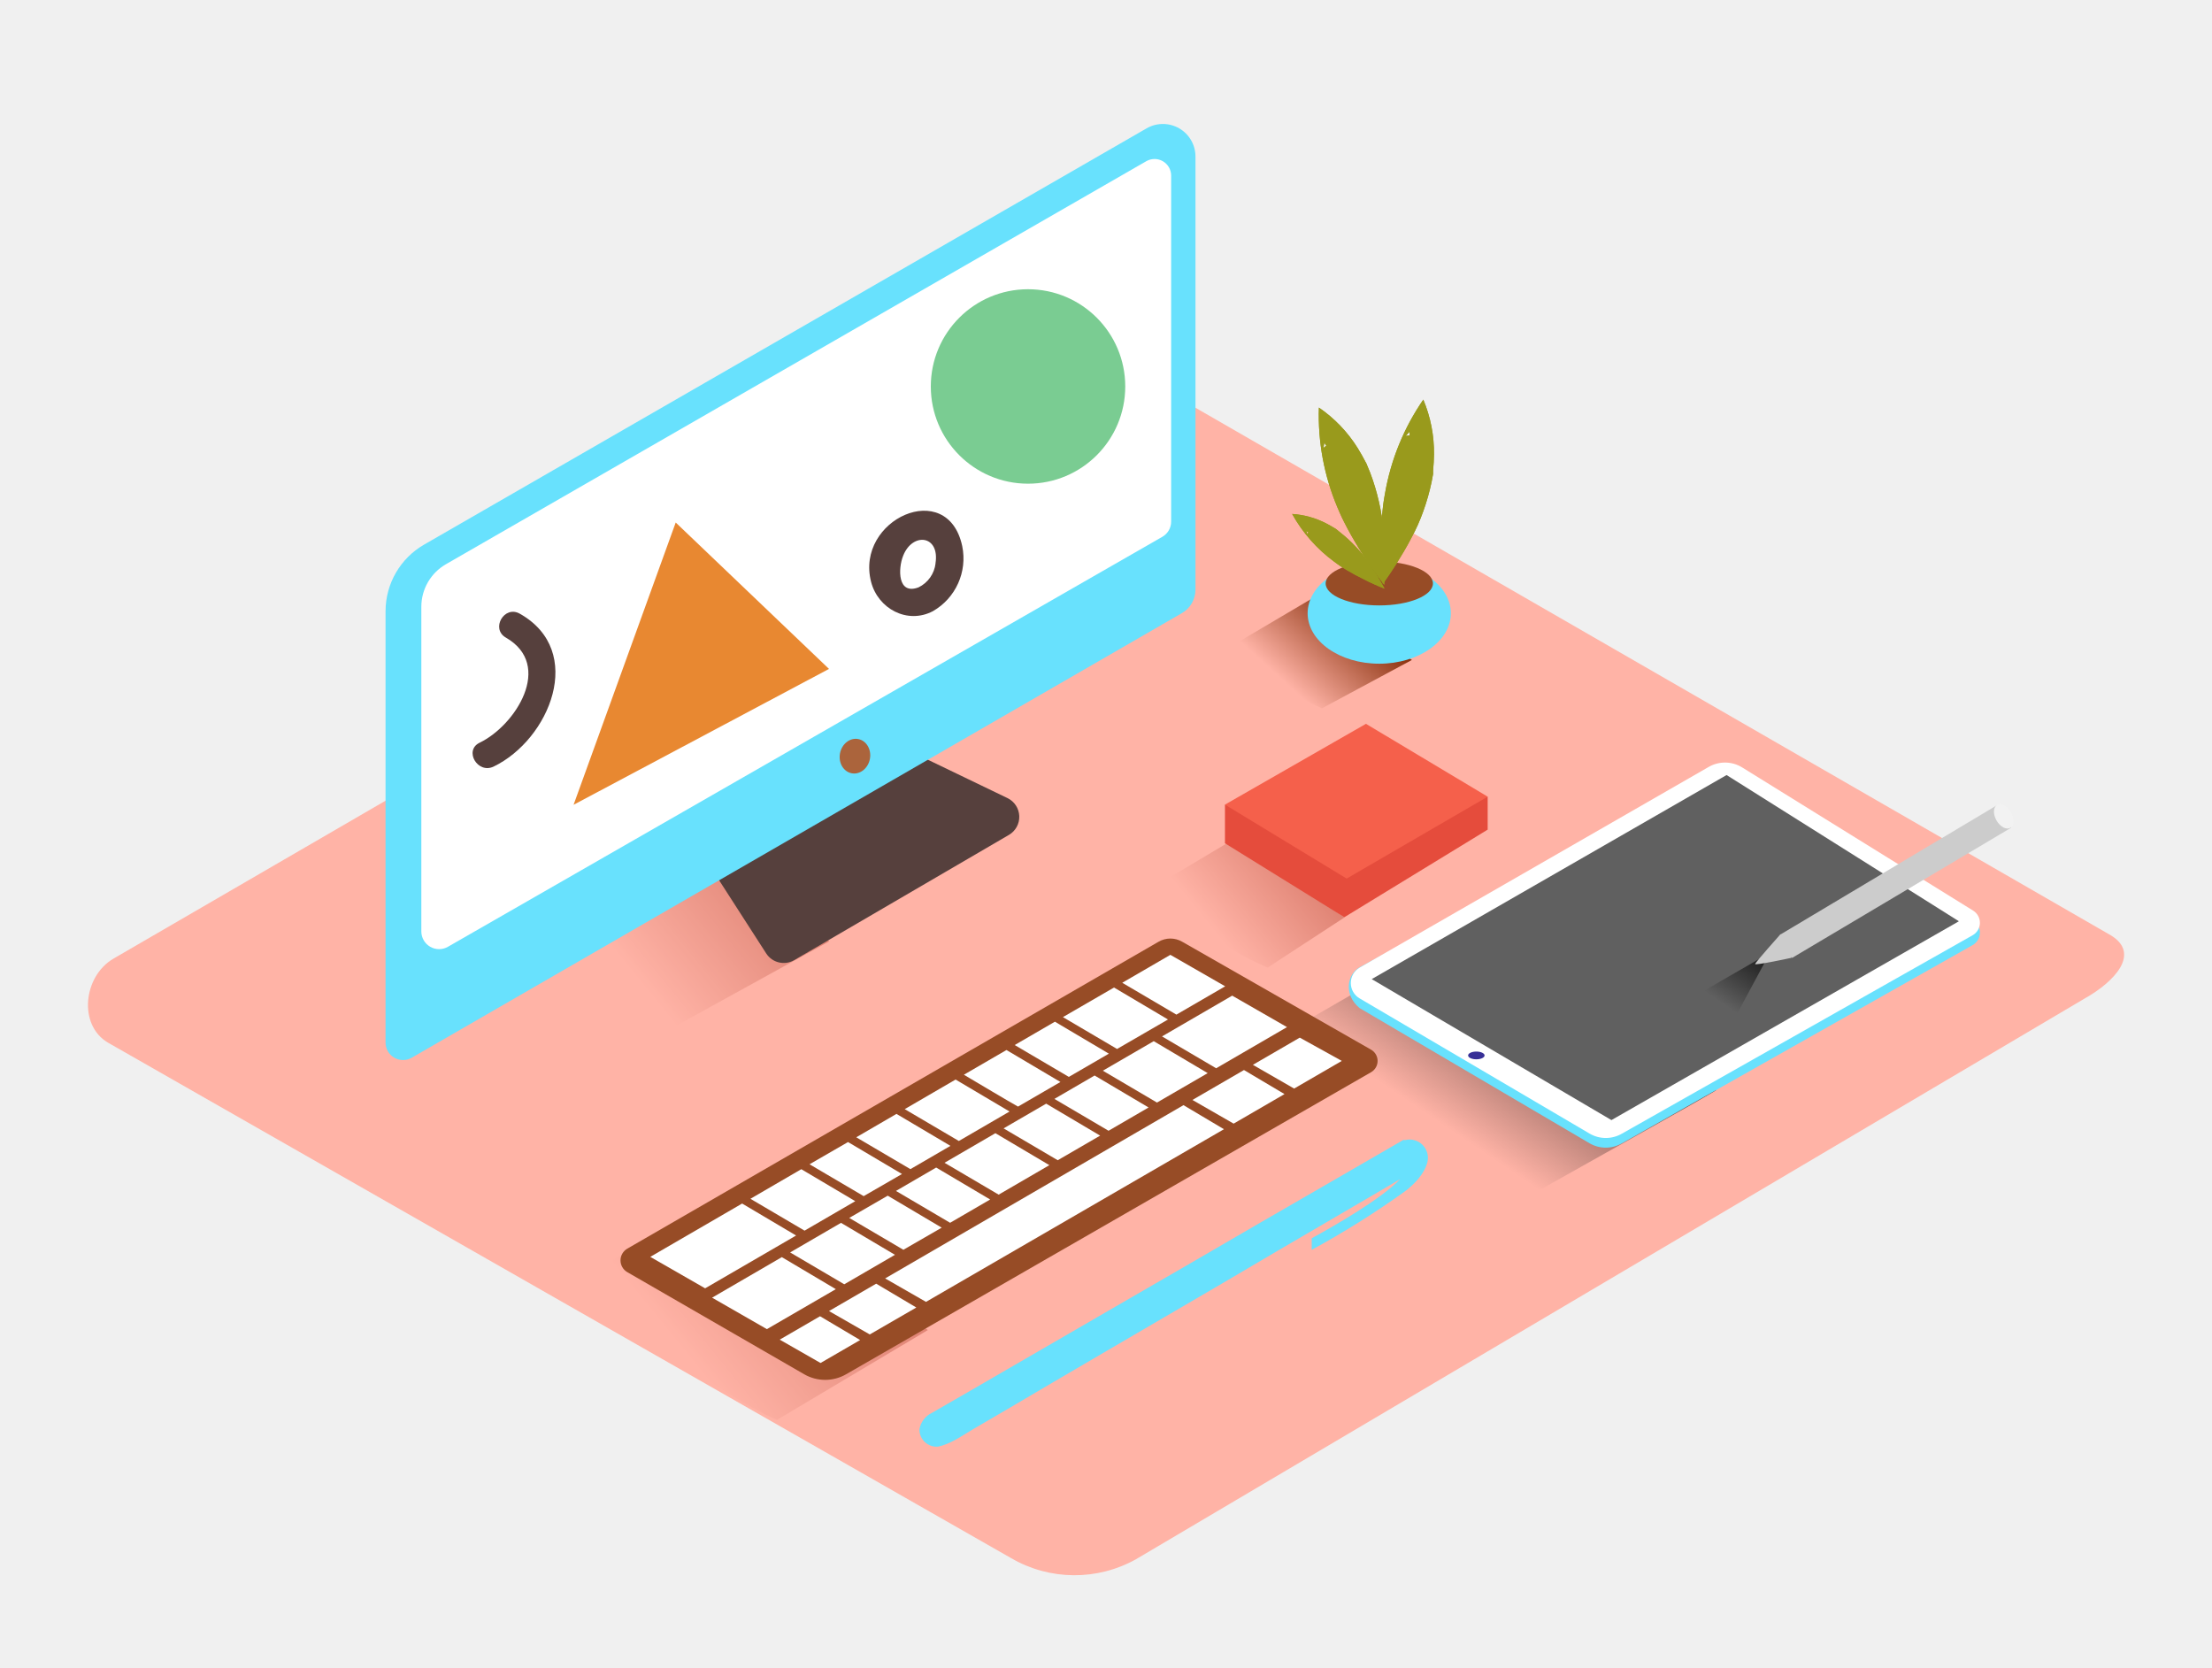
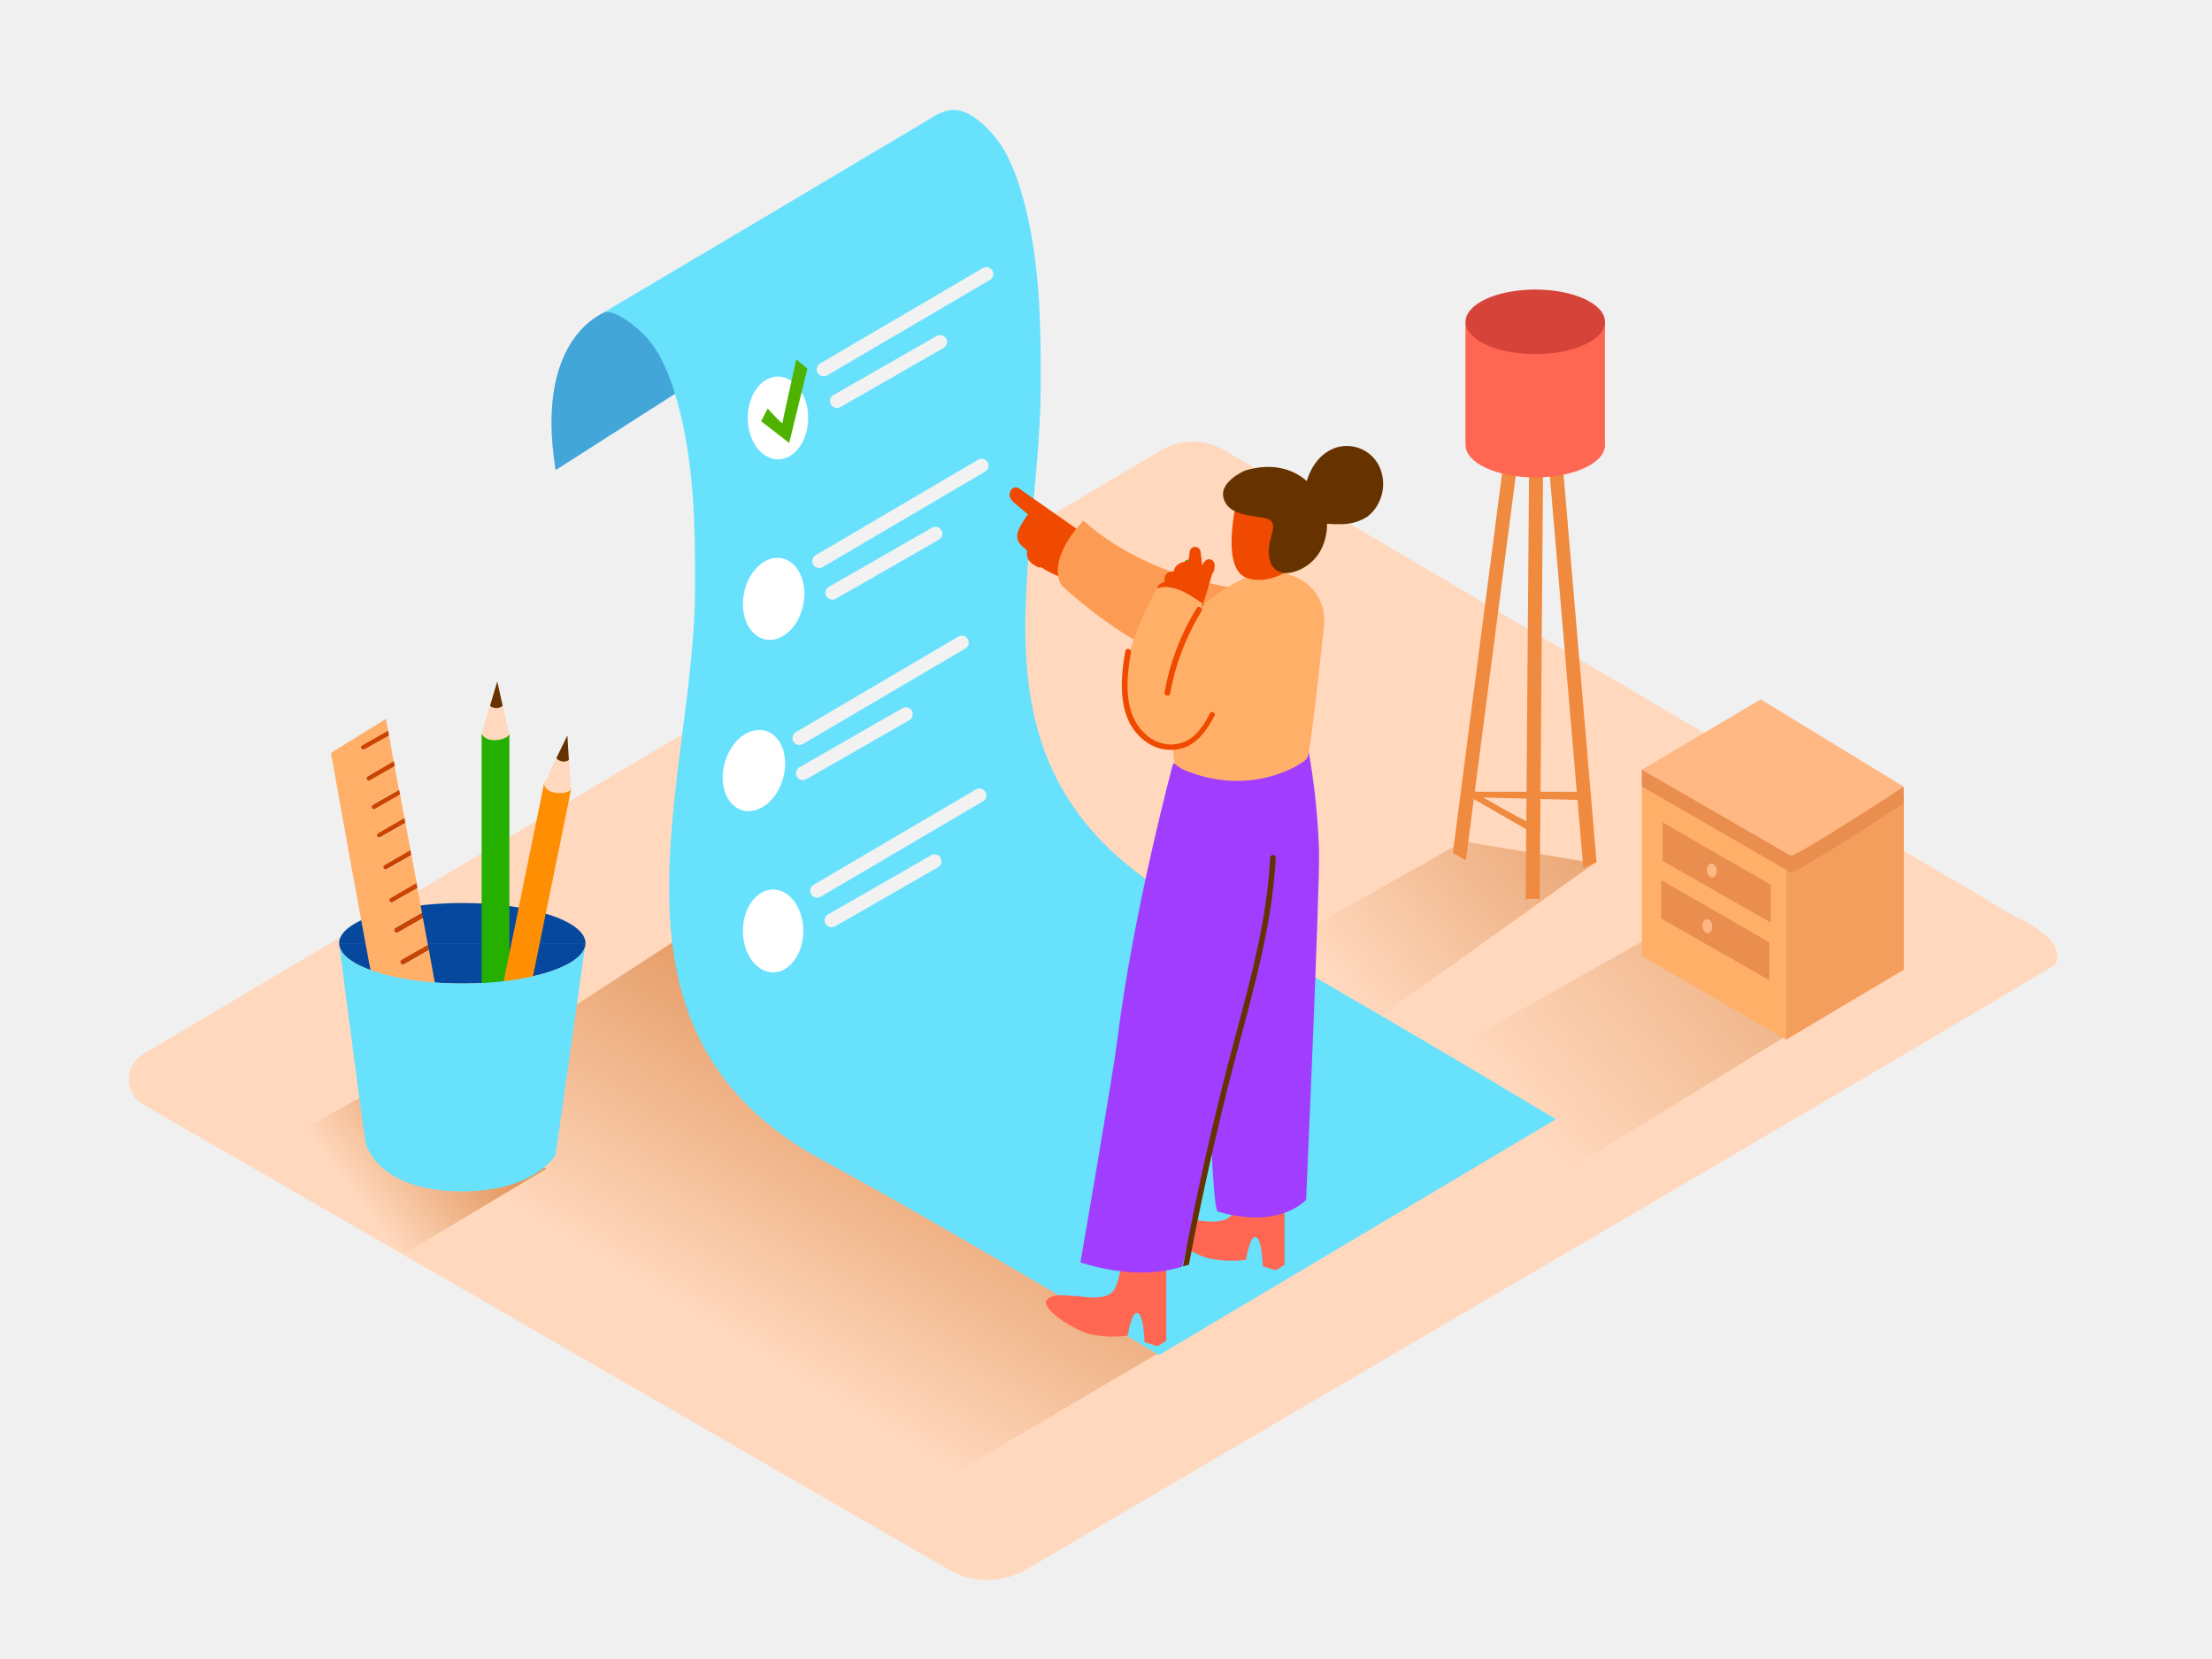
- <svg xmlns="http://www.w3.org/2000/svg" xmlns:xlink="http://www.w3.org/1999/xlink" viewBox="0 0 400 300" width="406" height="306" class="illustration styles_illustrationTablet__1DWOa">
+ <svg xmlns="http://www.w3.org/2000/svg" xmlns:xlink="http://www.w3.org/1999/xlink" id="Layer_1" data-name="Layer 1" viewBox="0 0 400 300">
  <defs>
-     <linearGradient id="linear-gradient" x1="162.93" y1="213.23" x2="124.46" y2="244.54" gradientUnits="userSpaceOnUse">
-       <stop offset="0" stop-color="#d4a397" />
-       <stop offset="1" stop-color="#fff" />
+     <linearGradient id="linear-gradient" x1="293.79" y1="135.26" x2="242.2" y2="177.24" gradientUnits="userSpaceOnUse">
+       <stop offset="0" stop-color="#e3965d" />
+       <stop offset="1" stop-color="#ffd8bd" />
    </linearGradient>
-     <linearGradient id="linear-gradient-2" x1="149.28" y1="151.25" x2="116.6" y2="177.85" xlink:href="#linear-gradient" />
-     <linearGradient id="linear-gradient-3" x1="281.87" y1="174.83" x2="262.34" y2="203.6" gradientUnits="userSpaceOnUse">
-       <stop offset="0.01" stop-color="#4d4d4d" />
-       <stop offset="1" stop-color="#fff" />
-     </linearGradient>
-     <linearGradient id="linear-gradient-4" x1="317.24" y1="170.92" x2="310.86" y2="180.32" xlink:href="#linear-gradient-3" />
-     <linearGradient id="linear-gradient-5" x1="1786.47" y1="108.38" x2="1772.46" y2="123.73" gradientTransform="translate(-1538.93)" gradientUnits="userSpaceOnUse">
-       <stop offset="0" stop-color="#78b46a" />
-       <stop offset="0.03" stop-color="#7f3500" />
-       <stop offset="1" stop-color="#fff" />
-     </linearGradient>
-     <linearGradient id="linear-gradient-6" x1="240.29" y1="150.53" x2="219.46" y2="167.49" xlink:href="#linear-gradient" />
+     <linearGradient id="linear-gradient-2" x1="176.04" y1="193.89" x2="143.05" y2="248.43" xlink:href="#linear-gradient" />
+     <linearGradient id="linear-gradient-3" x1="346.19" y1="145.61" x2="276.32" y2="202.48" xlink:href="#linear-gradient" />
+     <linearGradient id="linear-gradient-4" x1="83.74" y1="201.58" x2="64.32" y2="216.26" xlink:href="#linear-gradient" />
  </defs>
-   <g style="isolation: isolate;">
-     <g id="Layer_2" data-name="Layer 2">
-       <path d="M205.45,281.18l171.5-101.36c5.46-3.07,10.14-8.1,4.82-11.4L209.66,69.23c-2.58-1.6-6.5-2.65-9.13-1.12l-180,104.48c-5.46,3.17-6.44,12-1,15.2L182.85,281A22.8,22.8,0,0,0,205.45,281.18Z" fill="#ffb3a6" />
-       <path d="M130.86,215.95,103.6,231.08S129.07,251.16,140.5,256l27.29-16.25" fill="url(#linear-gradient)" style="mix-blend-mode: multiply;" />
-       <path d="M129.75,155.46l-27.26,15.13s6.53,10.33,18,15.13l29.46-16.25" fill="url(#linear-gradient-2)" style="mix-blend-mode: multiply;" />
-       <path d="M277.2,215.12s32.95-18.45,33.15-18.76l-51.19-25.77-28.79,16.62Z" fill="url(#linear-gradient-3)" style="mix-blend-mode: multiply;" />
-       <path d="M315,139.78l41.8,25.91a2.59,2.59,0,0,1-.09,4.46L293.27,206a5.81,5.81,0,0,1-5.8,0l-41.61-24.46c-3-2.48-2.18-6.16,0-7.36l63.07-34.48A5.9,5.9,0,0,1,315,139.78Z" fill="#68e1fd" />
-       <path d="M315,138l41.8,25.91a2.59,2.59,0,0,1-.09,4.46l-63.43,35.88a5.81,5.81,0,0,1-5.8,0l-41.61-24.46a3.22,3.22,0,0,1,0-5.57l63.07-36.26A5.9,5.9,0,0,1,315,138Z" fill="#fff" />
-       <polygon points="312.22 139.4 354.23 165.84 291.4 201.79 248.05 176.3 312.22 139.4" fill="#606060" />
-       <ellipse cx="266.97" cy="190.1" rx="1.49" ry="0.7" fill="#383097" />
-       <path d="M313.77,183.22s5.47-10.17,5.5-10.22l-.94-.47-11.62,6.71Z" fill="url(#linear-gradient-4)" style="mix-blend-mode: multiply;" />
-       <path d="M362.9,145.71a.57.57,0,0,1,0-.22,6.08,6.08,0,0,0-1.82-.61l-39,23.28s-2.34,1.83,2,4.3l39.59-23.53A8.31,8.31,0,0,0,362.9,145.71Z" fill="#ccc" />
-       <path d="M322,168.15s-4.54,5.08-4.62,5.41,6.57-1.11,6.57-1.11" fill="#ccc" />
-       <ellipse cx="362.33" cy="146.87" rx="1.5" ry="2.39" transform="translate(-24.89 200.84) rotate(-30)" fill="#f2f2f2" />
-       <path d="M165.81,135.68l16.38,7.89a3.77,3.77,0,0,1,.26,6.65l-38.83,22.65a3.77,3.77,0,0,1-5.07-1.22L129.12,157" fill="#56403d" />
-       <path d="M76.68,97.74,207.34,22.47a5.89,5.89,0,0,1,8.84,5.11v78.3a4.9,4.9,0,0,1-2.45,4.24L74.46,190.51a3.16,3.16,0,0,1-4.74-2.74v-78A13.91,13.91,0,0,1,76.68,97.74Z" fill="#68e1fd" />
-       <path d="M207.32,28.39,80.64,101.28a8.88,8.88,0,0,0-4.45,7.7v58.7a3.21,3.21,0,0,0,4.8,2.78L210.19,96.32a3.16,3.16,0,0,0,1.59-2.74V31A3,3,0,0,0,207.32,28.39Z" fill="#fff" />
-       <ellipse cx="154.61" cy="136" rx="3.15" ry="2.75" transform="translate(-8.18 262.09) rotate(-79.1)" fill="#ab643c" />
-       <path d="M213.76,169.53l34.18,19.53a2.35,2.35,0,0,1,0,4.07L153,247.75a7.58,7.58,0,0,1-7.57,0l-32-18.47a2.45,2.45,0,0,1,0-4.24l96.06-55.49A4.25,4.25,0,0,1,213.76,169.53Z" fill="#974c26" />
-       <path d="M162.11,200.67l9.76,5.78-7.24,4.21c-2-1.19-7.9-4.65-9.79-5.76Z" fill="#fff" />
-       <path d="M172.8,194.46l9.76,5.78-9.17,5.33c-1.6-.93-7.51-4.42-9.79-5.76Z" fill="#fff" />
-       <path d="M211.64,171.91l9.91,5.69-8.82,5.12c-1.4-.81-7.38-4.34-9.79-5.76Z" fill="#fff" />
-       <path d="M190.76,184l9.76,5.78-7.24,4.2c-1.71-1-7.6-4.47-9.79-5.76Z" fill="#fff" />
-       <path d="M201.45,177.82l9.76,5.78L202,188.93c-1.08-.62-7.22-4.24-9.79-5.76Z" fill="#fff" />
-       <path d="M153.35,205.76l9.76,5.78-6.93,4c-2.08-1.22-7.94-4.67-9.79-5.76Z" fill="#fff" />
-       <path d="M182,189.12l9.76,5.78-7.67,4.45c-1.8-1-7.67-4.51-9.79-5.76Z" fill="#fff" />
-       <path d="M144.9,210.67l9.76,5.78-9.17,5.33c-1.92-1.12-7.77-4.57-9.79-5.76Z" fill="#fff" />
-       <polygon points="134.2 216.88 143.96 222.66 127.51 232.21 117.59 226.52 134.2 216.88" fill="#fff" />
-       <path d="M222.82,179.29l9.91,5.69-12.81,7.44c-1.68-1-7.57-4.45-9.79-5.76Z" fill="#fff" />
-       <path d="M197.94,193.73l9.76,5.78-7.24,4.21c-1.94-1.13-7.79-4.58-9.79-5.76Z" fill="#fff" />
-       <path d="M180,204.16l9.76,5.78-9.17,5.33c-1.84-1.07-7.7-4.53-9.79-5.76Z" fill="#fff" />
-       <path d="M189.18,198.82l9.76,5.78-7.67,4.45c-2-1.17-7.87-4.63-9.79-5.76Z" fill="#fff" />
-       <path d="M169.29,210.37l9.76,5.78-7.24,4.21c-2.24-1.31-8.13-4.79-9.79-5.76Z" fill="#fff" />
-       <path d="M160.53,215.46l9.76,5.78-6.93,4c-2.28-1.33-8.18-4.82-9.79-5.76Z" fill="#fff" />
-       <path d="M208.63,187.52l9.76,5.78-9.17,5.32c-1.45-.84-7.42-4.36-9.79-5.76Z" fill="#fff" />
-       <path d="M152.08,220.37l9.76,5.78-9.17,5.33c-2.12-1.24-8-4.7-9.79-5.76Z" fill="#fff" />
-       <polygon points="151.14 232.36 138.68 239.59 128.77 233.9 141.38 226.57 151.14 232.36" fill="#fff" />
-       <polygon points="158.44 231.37 165.7 235.68 157.28 240.55 149.91 236.32 158.44 231.37" fill="#fff" />
-       <polygon points="155.54 241.56 148.38 245.71 141 241.49 148.29 237.26 155.54 241.56" fill="#fff" />
-       <polygon points="235.04 186.88 242.64 191.09 234.02 196.09 226.56 191.8 235.04 186.88" fill="#fff" />
-       <polygon points="224.95 192.74 232.28 197.09 223.08 202.43 215.63 198.15 224.95 192.74" fill="#fff" />
-       <polygon points="214.01 199.09 221.33 203.44 167.45 234.66 160.06 230.42 214.01 199.09" fill="#fff" />
-       <path d="M238.06,107l-14,8.27s4.32,7.58,15,12.06l16.26-8.74" fill="url(#linear-gradient-5)" style="mix-blend-mode: multiply;" />
-       <ellipse cx="249.41" cy="110.15" rx="12.95" ry="9.12" fill="#68e1fd" />
-       <ellipse cx="249.42" cy="104.76" rx="9.7" ry="3.97" fill="#974c26" />
-       <path d="M250.06,104.85c.76-1.07,1.53-2.19,2.33-3.45,1-1.61,2-3.25,2.87-4.95a32.67,32.67,0,0,0,2.09-4.68,39.12,39.12,0,0,0,1.53-5.37c.1-.48.18-1,.27-1.44,0-.22,0-.2,0-.17s0-.15,0-.42c.09-1,.15-2,.16-2.94a24.75,24.75,0,0,0-1.93-9.91,42.74,42.74,0,0,0-6.92,16.93q-.1.54-.19,1.09s-.1.66-.14.93l-.1.91q-.07.69-.13,1.39c-.14,1.79-.21,3.58-.2,5.37C249.78,100.38,249.88,102.62,250.06,104.85Zm4.12-26.76q.35-.4.73-.78h0a1.61,1.61,0,0,0,0,.7A2.22,2.22,0,0,0,254.19,78.09Z" fill="#999a1c" />
-       <path d="M250.31,105c.07-1.31.1-2.67.09-4.16,0-1.91-.09-3.81-.26-5.71a32.67,32.67,0,0,0-.77-5.07,39.12,39.12,0,0,0-1.61-5.35c-.18-.46-.36-.91-.56-1.36-.09-.21-.07-.19-.05-.16l-.2-.37c-.46-.87-.93-1.73-1.45-2.56a24.75,24.75,0,0,0-7-7.3,42.74,42.74,0,0,0,3.33,18q.21.51.43,1l.39.86.41.83q.31.62.64,1.24c.85,1.58,1.76,3.12,2.73,4.63C247.65,101.41,248.95,103.23,250.31,105Zm-11-24.74q.08-.53.19-1h0a1.61,1.61,0,0,0,.34.61A2.22,2.22,0,0,0,239.31,80.27Z" fill="#999a1c" />
-       <path d="M250.37,105.7c-.39-.73-.81-1.47-1.29-2.28-.62-1-1.28-2-2-3A20.55,20.55,0,0,0,245,97.94a24.61,24.61,0,0,0-2.6-2.37L241.7,95c-.12-.08-.1-.08-.08-.07l-.23-.14c-.53-.32-1.06-.63-1.61-.91a15.57,15.57,0,0,0-6.12-1.69,26.88,26.88,0,0,0,7.6,8.63l.56.41.48.34.49.31.75.46q1.45.87,3,1.62C247.77,104.61,249.06,105.18,250.37,105.7Zm-13.92-9.8q-.13-.31-.24-.63h0a1,1,0,0,0,.38.22A1.4,1.4,0,0,0,236.45,95.9Z" fill="#999a1c" />
-       <path d="M250.06,104.85c.76-1.07,1.53-2.19,2.33-3.45,1-1.61,2-3.25,2.87-4.95a32.67,32.67,0,0,0,2.09-4.68,39.12,39.12,0,0,0,1.53-5.37c.1-.48.18-1,.27-1.44,0-.22,0-.2,0-.17s0-.15,0-.42c.09-1,.15-2,.16-2.94a24.75,24.75,0,0,0-1.93-9.91,42.74,42.74,0,0,0-6.92,16.93q-.1.54-.19,1.09s-.1.66-.14.93l-.1.91q-.07.69-.13,1.39c-.14,1.79-.21,3.58-.2,5.37C249.78,100.38,249.88,102.62,250.06,104.85Zm4.12-26.76q.35-.4.73-.78h0a1.61,1.61,0,0,0,0,.7A2.22,2.22,0,0,0,254.19,78.09Z" fill="#999a1c" />
-       <path d="M250.31,105c.07-1.31.1-2.67.09-4.16,0-1.91-.09-3.81-.26-5.71a32.67,32.67,0,0,0-.77-5.07,39.12,39.12,0,0,0-1.61-5.35c-.18-.46-.36-.91-.56-1.36-.09-.21-.07-.19-.05-.16l-.2-.37c-.46-.87-.93-1.73-1.45-2.56a24.75,24.75,0,0,0-7-7.3,42.74,42.74,0,0,0,3.33,18q.21.51.43,1l.39.86.41.83q.31.62.64,1.24c.85,1.58,1.76,3.12,2.73,4.63C247.65,101.41,248.95,103.23,250.31,105Zm-11-24.74q.08-.53.19-1h0a1.61,1.61,0,0,0,.34.61A2.22,2.22,0,0,0,239.31,80.27Z" fill="#999a1c" />
-       <path d="M250.37,105.7c-.39-.73-.81-1.47-1.29-2.28-.62-1-1.28-2-2-3A20.55,20.55,0,0,0,245,97.94a24.61,24.61,0,0,0-2.6-2.37L241.7,95c-.12-.08-.1-.08-.08-.07l-.23-.14c-.53-.32-1.06-.63-1.61-.91a15.57,15.57,0,0,0-6.12-1.69,26.88,26.88,0,0,0,7.6,8.63l.56.41.48.34.49.31.75.46q1.45.87,3,1.62C247.77,104.61,249.06,105.18,250.37,105.7Zm-13.92-9.8q-.13-.31-.24-.63h0a1,1,0,0,0,.38.22A1.4,1.4,0,0,0,236.45,95.9Z" fill="#999a1c" />
-       <polygon points="103.72 144.78 149.91 120.21 122.19 93.74 103.72 144.78" fill="#e88831" />
-       <circle cx="185.9" cy="69.14" r="17.58" fill="#7acc92" />
-       <path d="M94,110.23c-2.8-1.6-5.32,2.72-2.52,4.32,8.69,5,1.73,15.88-4.74,19-2.9,1.39-.37,5.71,2.52,4.32C99.36,133,106,117,94,110.23Z" fill="#56403d" />
-       <path d="M174,98c-2.66-12.43-19.39-4.8-16.48,6.47,1.26,4.88,6.58,7.72,11.18,5.3A11,11,0,0,0,174,98Zm-4.82,3.12a5.53,5.53,0,0,1-3.07,4.34c-3.82,1.46-3.73-3.39-2.79-5.71C165,95.45,170,96,169.16,101.16Z" fill="#56403d" />
-       <path d="M166.26,257.73a4,4,0,0,1,2.26-3l7.25-4.18,11.2-6.49,13.38-7.75,14.24-8.24,13.77-8,12-6.93,8.85-5.12,4.65-2.69c0,.1.16.1.26.07a3.31,3.31,0,0,1,4,4c-.54,2.1-2.33,3.95-4,5.23a160.8,160.8,0,0,1-16.92,10.62v-2.09c3.94-2.16,12.44-7,16-10.7l-1.7,1-4.68,2.74-7.05,4.12-8.8,5.14L221,231.33l-10.46,6.11-10.36,6.05-9.64,5.64L182.27,254l-6.37,3.72c-1.94,1.14-4.05,2.68-6.31,3.12A3.11,3.11,0,0,1,166.26,257.73Z" fill="#68e1fd" />
-       <path d="M222.94,151.1,208,160s9.81,9.4,21.24,14.21l13.89-9.07" fill="url(#linear-gradient-6)" style="mix-blend-mode: multiply;" />
-       <polyline points="221.51 144.75 221.51 151.74 243.1 165.11 269.02 149.27 269.02 143.31" fill="#e54c3c" />
-       <polygon points="269.02 143.31 247.01 130.14 221.51 144.75 243.52 158.12 269.02 143.31" fill="#f5604b" />
-     </g>
-   </g>
+   <path d="M25.92,199.75l145.61,84.07a14.07,14.07,0,0,0,14.2-.08c32.32-19.13,164.13-96,185.68-109.17.95-.58.52-2.15.32-3-.4-1.73-3.83-4.18-6.17-5.31-3.43-1.66-6.67-3.8-9.95-5.74L344.51,154l-12.9-7.62L317.42,138l-15-8.84-15.23-9-15-8.84L258,102.91l-13-7.64-11.21-6.59-8.93-5.23-3.61-2.1A11.13,11.13,0,0,0,210,81.4L25.87,190.63A5.29,5.29,0,0,0,25.92,199.75Z" fill="#ffd8bd" />
+   <path d="M264.58,152.16l-38.14,21.52s4.47,8.87,17.36,14.29l44.52-31.88" fill="url(#linear-gradient)" />
+   <path d="M144.21,155.75l-81,52.55s84.33,54.46,102.53,62.12l105.8-62.22" fill="url(#linear-gradient-2)" />
+   <path d="M306.77,164.71l-53.85,30.38s6.31,12.53,24.52,20.18l63.43-38.9" fill="url(#linear-gradient-3)" />
+   <path d="M110.2,56.12S96.42,60,100.48,85l30.2-19.3S118.46,53.74,110.2,56.12Z" fill="#68e1fd" />
+   <path d="M110.2,56.12S96.42,60,100.48,85l30.2-19.3S118.46,53.74,110.2,56.12Z" fill="#06489e" opacity="0.39" />
+   <path d="M215.81,164.35C172.73,141,188,105,188.2,69.78c.05-11.26-.16-23-3.22-34-1.12-4-2.62-8.2-5.37-11.39-1.54-1.79-3.76-3.87-6.14-4.41-2.66-.6-5.17,1.45-7.3,2.71l-7.41,4.39L139.21,38.71,123.35,48.1l-2.8,1.66-11.7,6.93c2.22-1.32,7.06,3.14,8.25,4.53,2.74,3.19,4.25,7.4,5.37,11.39,3.06,10.92,3.27,22.7,3.22,34-.16,35.25-20,79.91,23.13,103.23,24,13,60.77,35.2,60.77,35.2l71.75-42.64C273.72,197.79,236.5,175.55,215.81,164.35Z" fill="#68e1fd" />
+   <path d="M201.64,101.13l-4.39-3.29a.88.88,0,0,0-.41-.7q-6.29-4.38-12.56-8.8a1,1,0,0,0-1.58.55c-.44.76.12,1.55.83,2.14s1.59,1.31,2.39,2a1,1,0,0,0-.26.28c-.64,1-1.71,2.42-1.72,3.67s1,1.87,1.78,2.55l0,.18c-.16,1.54.52,2,1.74,2.73a1,1,0,0,0,.81.14,17.12,17.12,0,0,0,2.67,1.42l3.7,1.88c.94.48,1.62-.65,1.24-1.41.74.06,1.05-.75.86-1.38a.85.85,0,0,0,.21-.33l0-.05,1.28,1c1,.81,2.26-.8,1.23-1.61l-.91-.72,1.87,1.4A1,1,0,0,0,201.64,101.13Z" fill="#f04900" />
+   <path d="M230.71,229.72l1.58-1,0-17.79-7.81-.28s-.15,7.59-2,9.32-6.41.49-6.86.64-3.52-.74-4.9.68,4.68,5.52,7.9,6.27a20.8,20.8,0,0,0,6.7.25s.7-4.55,1.82-4.1,1.2,5.26,1.2,5.26Z" fill="#ff6753" />
+   <path d="M236.59,135.54A126.26,126.26,0,0,1,238.53,154c.13,7-2.34,62.94-2.34,62.94s-4.64,5.44-15.94,2.16c-1.64-.47-2.16-54.59-2.16-54.59L222,139.69" fill="#a03dff" />
+   <path d="M231.39,107.29c-.62,0-21.41-.54-35.46-13.13,0,0-6.73,6.6-4,11.65,0,0,19.92,19.19,35.11,15.26" fill="#fc9c54" />
+   <path d="M214.92,101.35a.31.31,0,0,0-.52,0,13.72,13.72,0,0,0-2,10.29c.08.38.66.22.59-.16a13.09,13.09,0,0,1,1.67-9.37,21.64,21.64,0,0,1,2.56,10.4.3.3,0,0,0,.61,0A22.29,22.29,0,0,0,214.92,101.35Z" fill="#42a200" />
+   <path d="M209.32,243.45l1.58-1,0-17.79-7.81-.28s-.15,7.59-2,9.32-6.41.49-6.86.64-3.52-.74-4.9.68,4.68,5.52,7.9,6.27a20.8,20.8,0,0,0,6.7.25s.7-4.55,1.82-4.1,1.2,5.26,1.2,5.26Z" fill="#ff6753" />
+   <path d="M212.12,138.13s-7.2,26.58-10.13,50.37c-.7,5.71-6.61,39.77-6.61,39.77s9.74,3.56,18.4.77c0,0,10.3-43.46,10.74-44.31s7.39-29,8.19-49.2" fill="#a03dff" />
+   <path d="M234.13,104.31,230,102.76c-1.05.07-10.4,3.13-14.65,9.32A40.52,40.52,0,0,0,214,118c-.54,2.67-1,5.35-1.34,8a59.2,59.2,0,0,0-.5,8.86c0,1.27.07,1.91.2,3.17a5.61,5.61,0,0,0,1.58,1.12c12.28,5.28,22-1.13,22.49-2.12s2.11-15.47,3-24.09A8.34,8.34,0,0,0,234.13,104.31Z" fill="#ffaf68" />
+   <path d="M224.1,88.54s-3.86,14,1.27,15.93,11.73-3.57,12.39-6.46S231.79,84.33,224.1,88.54Z" fill="#f04900" />
+   <path d="M249.43,84.36a6.52,6.52,0,0,0-7.76-3.44c-2.83.92-4.54,3.35-5.37,6.06-2.55-2.23-6.35-3.36-11.17-1.88,0,0-4.73,2-3.87,5s4.45,3,7.46,3.59.57,3.23.72,6.2,1.49,3.46,2.74,3.72,6.93-1,7.73-7.67a8.89,8.89,0,0,0,.06-1.23,15.92,15.92,0,0,0,2.35.07,8.73,8.73,0,0,0,5-1.38A7.58,7.58,0,0,0,249.43,84.36Z" fill="#653200" />
+   <path d="M219.16,103.89a2.67,2.67,0,0,0,.47-1.9,1,1,0,0,0-1.82-.42l-.44.6c-.07-.77-.15-1.54-.26-2.31a1,1,0,0,0-2,.07c0,.24-.06.49-.08.73a4,4,0,0,0-.17.79c-1.09.14-2.39.54-2.58,1.79,0,0,0,.06,0,.08-.84,0-1.66.33-1.69,1.33a3.68,3.68,0,0,0,0,.57c-.85.25-1.47.68-1.35,1.79a16.34,16.34,0,0,0,1,3.77,1,1,0,0,0,.76.57c.12.54.26,1.07.41,1.6a1.5,1.5,0,0,0,2.52.28,1.18,1.18,0,0,0,.3-.06,1,1,0,0,0,.83.14,1,1,0,0,0,1.51-.45,1,1,0,0,0,.33-.84c0-.23,0-.46,0-.68v0Q218.1,107.62,219.16,103.89Z" fill="#f04900" />
+   <path d="M217.45,109.07c-.32.08-4.82-4.05-8.23-2.63,0,0-13,21.92-.87,27.72,6,2.88,10.67-6,10.67-6l-3.45-6.82Z" fill="#ffaf68" />
+   <ellipse cx="140.68" cy="75.58" rx="5.46" ry="7.49" fill="#fff" />
+   <path d="M149.58,67.88,179,50.63a1.25,1.25,0,0,0-1.26-2.16L148.32,65.72a1.25,1.25,0,0,0,1.26,2.16Z" fill="#f2f2f2" />
+   <path d="M152,73.6l18.63-10.68a1.25,1.25,0,0,0-1.26-2.16L150.7,71.44A1.25,1.25,0,0,0,152,73.6Z" fill="#f2f2f2" />
+   <ellipse cx="139.9" cy="108.3" rx="7.49" ry="5.46" transform="translate(5.8 223.7) rotate(-78.46)" fill="#fff" />
+   <path d="M148.77,102.55l29.37-17.26a1.25,1.25,0,0,0-1.26-2.16l-29.37,17.26a1.25,1.25,0,0,0,1.26,2.16Z" fill="#f2f2f2" />
+   <path d="M151.15,108.27l18.63-10.68a1.25,1.25,0,0,0-1.26-2.16l-18.63,10.68a1.25,1.25,0,0,0,1.26,2.16Z" fill="#f2f2f2" />
+   <ellipse cx="136.34" cy="139.34" rx="7.49" ry="5.46" transform="translate(-35.75 230.94) rotate(-73.65)" fill="#fff" />
+   <path d="M145.19,134.54l29.37-17.26a1.25,1.25,0,0,0-1.26-2.16l-29.37,17.26a1.25,1.25,0,0,0,1.26,2.16Z" fill="#f2f2f2" />
+   <path d="M145.81,140.91l18.63-10.68a1.25,1.25,0,0,0-1.26-2.16l-18.63,10.68a1.25,1.25,0,0,0,1.26,2.16Z" fill="#f2f2f2" />
+   <ellipse cx="139.8" cy="168.34" rx="5.46" ry="7.49" fill="#fff" />
+   <path d="M148.38,162.17l29.37-17.26a1.25,1.25,0,0,0-1.26-2.16L147.12,160a1.25,1.25,0,0,0,1.26,2.16Z" fill="#f2f2f2" />
+   <path d="M151,167.51l18.63-10.68a1.25,1.25,0,0,0-1.26-2.16l-18.63,10.68a1.25,1.25,0,0,0,1.26,2.16Z" fill="#f2f2f2" />
+   <path d="M137.64,76.17l1.18-2.29s2.66,2.93,2.66,2.64S144,65,144,65l2,1.66-3.29,13.44Z" fill="#4eb300" />
+   <path d="M267.41,143.18a3,3,0,0,1-1.23-.27l-.19,1.25,20,.51v-1.49Z" fill="#ef8a3f" />
+   <path d="M266.17,143l-.18,1.2L277,150.54V149C273.32,147.18,269.72,145.11,266.17,143Z" fill="#ef8a3f" />
+   <path d="M277.33,56.66a3.19,3.19,0,0,1-1.92-.28l-12.68,97.85c.77.47,1.57.89,2.35,1.33l12.83-99Z" fill="#ef8a3f" />
+   <path d="M280.25,56.54a6.38,6.38,0,0,1-1.39,0c-.37,0-.75,0-1.12.06l8.57,100.34a20.33,20.33,0,0,1,2-.85l.34-.17.06,0Z" fill="#ef8a3f" />
+   <path d="M278.86,56.55a11.51,11.51,0,0,0-1.53.11,3.81,3.81,0,0,1-.6,0l-.84,106h0a2.61,2.61,0,0,1,1.34-.11H278l.42,0,.84-106Z" fill="#ef8a3f" />
+   <path d="M265,58.24V80.16s25.22.75,25.22,0V58.24" fill="#ff6753" />
+   <ellipse cx="277.63" cy="58.2" rx="12.61" ry="5.84" fill="#d64338" />
+   <ellipse cx="277.63" cy="80.49" rx="12.61" ry="5.84" fill="#ff6753" />
+   <path d="M216.37,110a43.8,43.8,0,0,0-5.78,15.16c-.11.63.85.9,1,.27a43,43,0,0,1,5.68-14.92C217.57,109.92,216.71,109.42,216.37,110Z" fill="#f04900" />
+   <path d="M218.79,129c-1,1.95-2.28,4-4.28,5a6.56,6.56,0,0,1-7.23-1.12c-4.26-3.67-3.62-10-2.77-14.93.11-.63-.85-.9-1-.27-1,5.54-1.51,12.74,3.72,16.45a7.52,7.52,0,0,0,7.09,1c2.5-1,4.09-3.38,5.29-5.69C219.95,128.94,219.08,128.44,218.79,129Z" fill="#f04900" />
+   <path d="M229.69,155.09c-.64,12.71-4.39,24.89-7.57,37.13s-5.89,24.43-8.21,36.78l1.08-.3q3.53-18.71,8.34-37.15c3.15-12,6.73-24,7.36-36.46C230.72,154.45,229.72,154.45,229.69,155.09Z" fill="#653200" />
+   <polyline points="296.9 139.19 296.9 172.9 323 187.97 344.27 175.33 344.27 144.01" fill="#ffaf68" />
+   <polygon points="323 187.97 323 154.71 344.27 145.29 344.27 175.33 323 187.97" fill="#f49e5d" />
+   <polyline points="344.27 142.26 344.27 145.29 342.25 145.91 340.91 143.85" fill="#ea8e50" />
+   <path d="M318.39,129.49l-21.5,12.73,26.88,15.52c.8.46,20.49-12.45,20.49-12.45Z" fill="#ea8e50" />
+   <polyline points="296.9 142.22 296.9 139.19 300.76 137.27 300.29 142.66" fill="#ea8e50" />
+   <path d="M318.39,126.46l-21.5,12.73,26.88,15.52c.8.46,20.49-12.45,20.49-12.45Z" fill="#ffb883" />
+   <polygon points="300.65 148.7 300.65 155.67 320.21 166.83 320.21 159.99 300.65 148.7" fill="#ea8e50" />
+   <polygon points="300.39 159.12 300.39 166.1 319.95 177.26 319.95 170.41 300.39 159.12" fill="#ea8e50" />
+   <ellipse cx="309.55" cy="157.41" rx="0.88" ry="1.25" transform="translate(-13.55 30.11) rotate(-5.45)" fill="#ffb883" />
+   <ellipse cx="308.74" cy="167.47" rx="0.88" ry="1.25" transform="translate(-14.51 30.08) rotate(-5.45)" fill="#ffb883" />
+   <path d="M73.11,226.7l25.7-15.37L65.23,198.39,44.6,210C53.75,216.16,63.78,220.87,73.11,226.7Z" fill="url(#linear-gradient-4)" />
+   <path d="M83.6,163.29c-12.3,0-22.28,3.26-22.28,7.28h44.56C105.88,166.55,95.9,163.29,83.6,163.29Z" fill="#06489e" />
+   <path d="M61.39,171.14l-.07-.56A2.47,2.47,0,0,0,61.39,171.14Z" fill="#06489e" />
+   <path d="M105.88,170.58l-.09.64A2.48,2.48,0,0,0,105.88,170.58Z" fill="#06489e" />
+   <path d="M83.6,177.86c11.65,0,21.2-2.92,22.19-6.65l.09-.64H61.32l.07.56C62.27,174.9,71.87,177.86,83.6,177.86Z" fill="#06489e" />
+   <rect x="87.1" y="132.97" width="5.01" height="51.71" fill="#25b000" />
+   <ellipse cx="89.61" cy="132.97" rx="2.51" ry="1.06" fill="#25b000" />
+   <rect x="93.12" y="141.82" width="5.01" height="51.71" transform="translate(35.48 -15.74) rotate(11.54)" fill="#ff8f02" />
+   <ellipse cx="100.79" cy="142.34" rx="1.06" ry="2.51" transform="translate(-58.83 212.62) rotate(-78.46)" fill="#ff8f02" />
+   <path d="M77.55,171.72,73,174.33a.41.41,0,0,1-.4-.7L77.25,171a.41.41,0,0,1,.14-.05l-.92-5-4.6,2.63a.41.41,0,0,1-.4-.7l4.68-2.68a.41.41,0,0,1,.17-.05l-.85-4.58L71,163.15a.41.41,0,0,1-.4-.7l4.68-2.68.09,0-.95-5.1-4.51,2.58a.41.41,0,0,1-.4-.7l4.68-2.68.07,0-.93-5-4.58,2.62a.41.41,0,0,1-.4-.7L73,148a.41.41,0,0,1,.14-.05l-.8-4.33-4.58,2.62a.41.41,0,0,1-.4-.7L72,142.9a.41.41,0,0,1,.15-.05l-.8-4.32-4.57,2.61a.41.41,0,0,1-.4-.7l4.68-2.68a.41.41,0,0,1,.14,0L70.35,133l-4.53,2.59a.41.41,0,0,1-.4-.7l4.68-2.68.09,0-.41-2.21-9.94,6.16s7.06,39.31,7.21,39.39c4.12,2.15,11.62,2.4,11.62,2.4Z" fill="#ffaf68" />
+   <path d="M65.43,134.84a.41.41,0,0,0,.4.7L70.35,133l-.15-.83-.09,0Z" fill="#ca4300" />
+   <path d="M66.42,140.44a.41.41,0,0,0,.4.7l4.57-2.61-.15-.82a.41.41,0,0,0-.14,0Z" fill="#ca4300" />
+   <path d="M67.36,145.58a.41.41,0,0,0,.4.7l4.58-2.62-.15-.81a.41.41,0,0,0-.15.05Z" fill="#ca4300" />
+   <path d="M68.32,150.72a.41.41,0,0,0,.4.7l4.58-2.62-.15-.81A.41.41,0,0,0,73,148Z" fill="#ca4300" />
+   <path d="M69.47,156.5a.41.41,0,0,0,.4.7l4.51-2.58-.16-.84-.07,0Z" fill="#ca4300" />
+   <path d="M70.55,162.45a.41.41,0,0,0,.4.7l4.53-2.59-.15-.83-.09,0Z" fill="#ca4300" />
+   <path d="M76.15,165.2l-4.68,2.68a.41.41,0,0,0,.4.7l4.6-2.63-.15-.8A.41.41,0,0,0,76.15,165.2Z" fill="#ca4300" />
+   <path d="M72.57,173.63a.41.41,0,0,0,.4.7l4.58-2.62-.15-.81a.41.41,0,0,0-.14.05Z" fill="#ca4300" />
+   <path d="M98.34,141.84s.25,1.31,2.24,1.54,2.67-.54,2.67-.54L102.6,133Z" fill="#ffd8bd" />
+   <path d="M102.6,133l-2,4.12a1.8,1.8,0,0,0,2.27.32Z" fill="#653200" />
+   <path d="M87.1,132.67s.46,1.26,2.46,1.17,2.55-1,2.55-1l-2.2-9.64Z" fill="#ffd8bd" />
+   <path d="M89.92,123.25l-1.31,4.38a1.8,1.8,0,0,0,2.29,0Z" fill="#653200" />
+   <path d="M83.6,177.86c-11.72,0-21.33-3-22.21-6.72.58,4.5,4.59,35.41,4.74,35.59,0,0,2,8.72,17.47,8.71,13.13,0,16.87-6.59,16.87-6.59l5.32-37.63C104.8,174.94,95.25,177.86,83.6,177.86Z" fill="#68e1fd" />
</svg>
